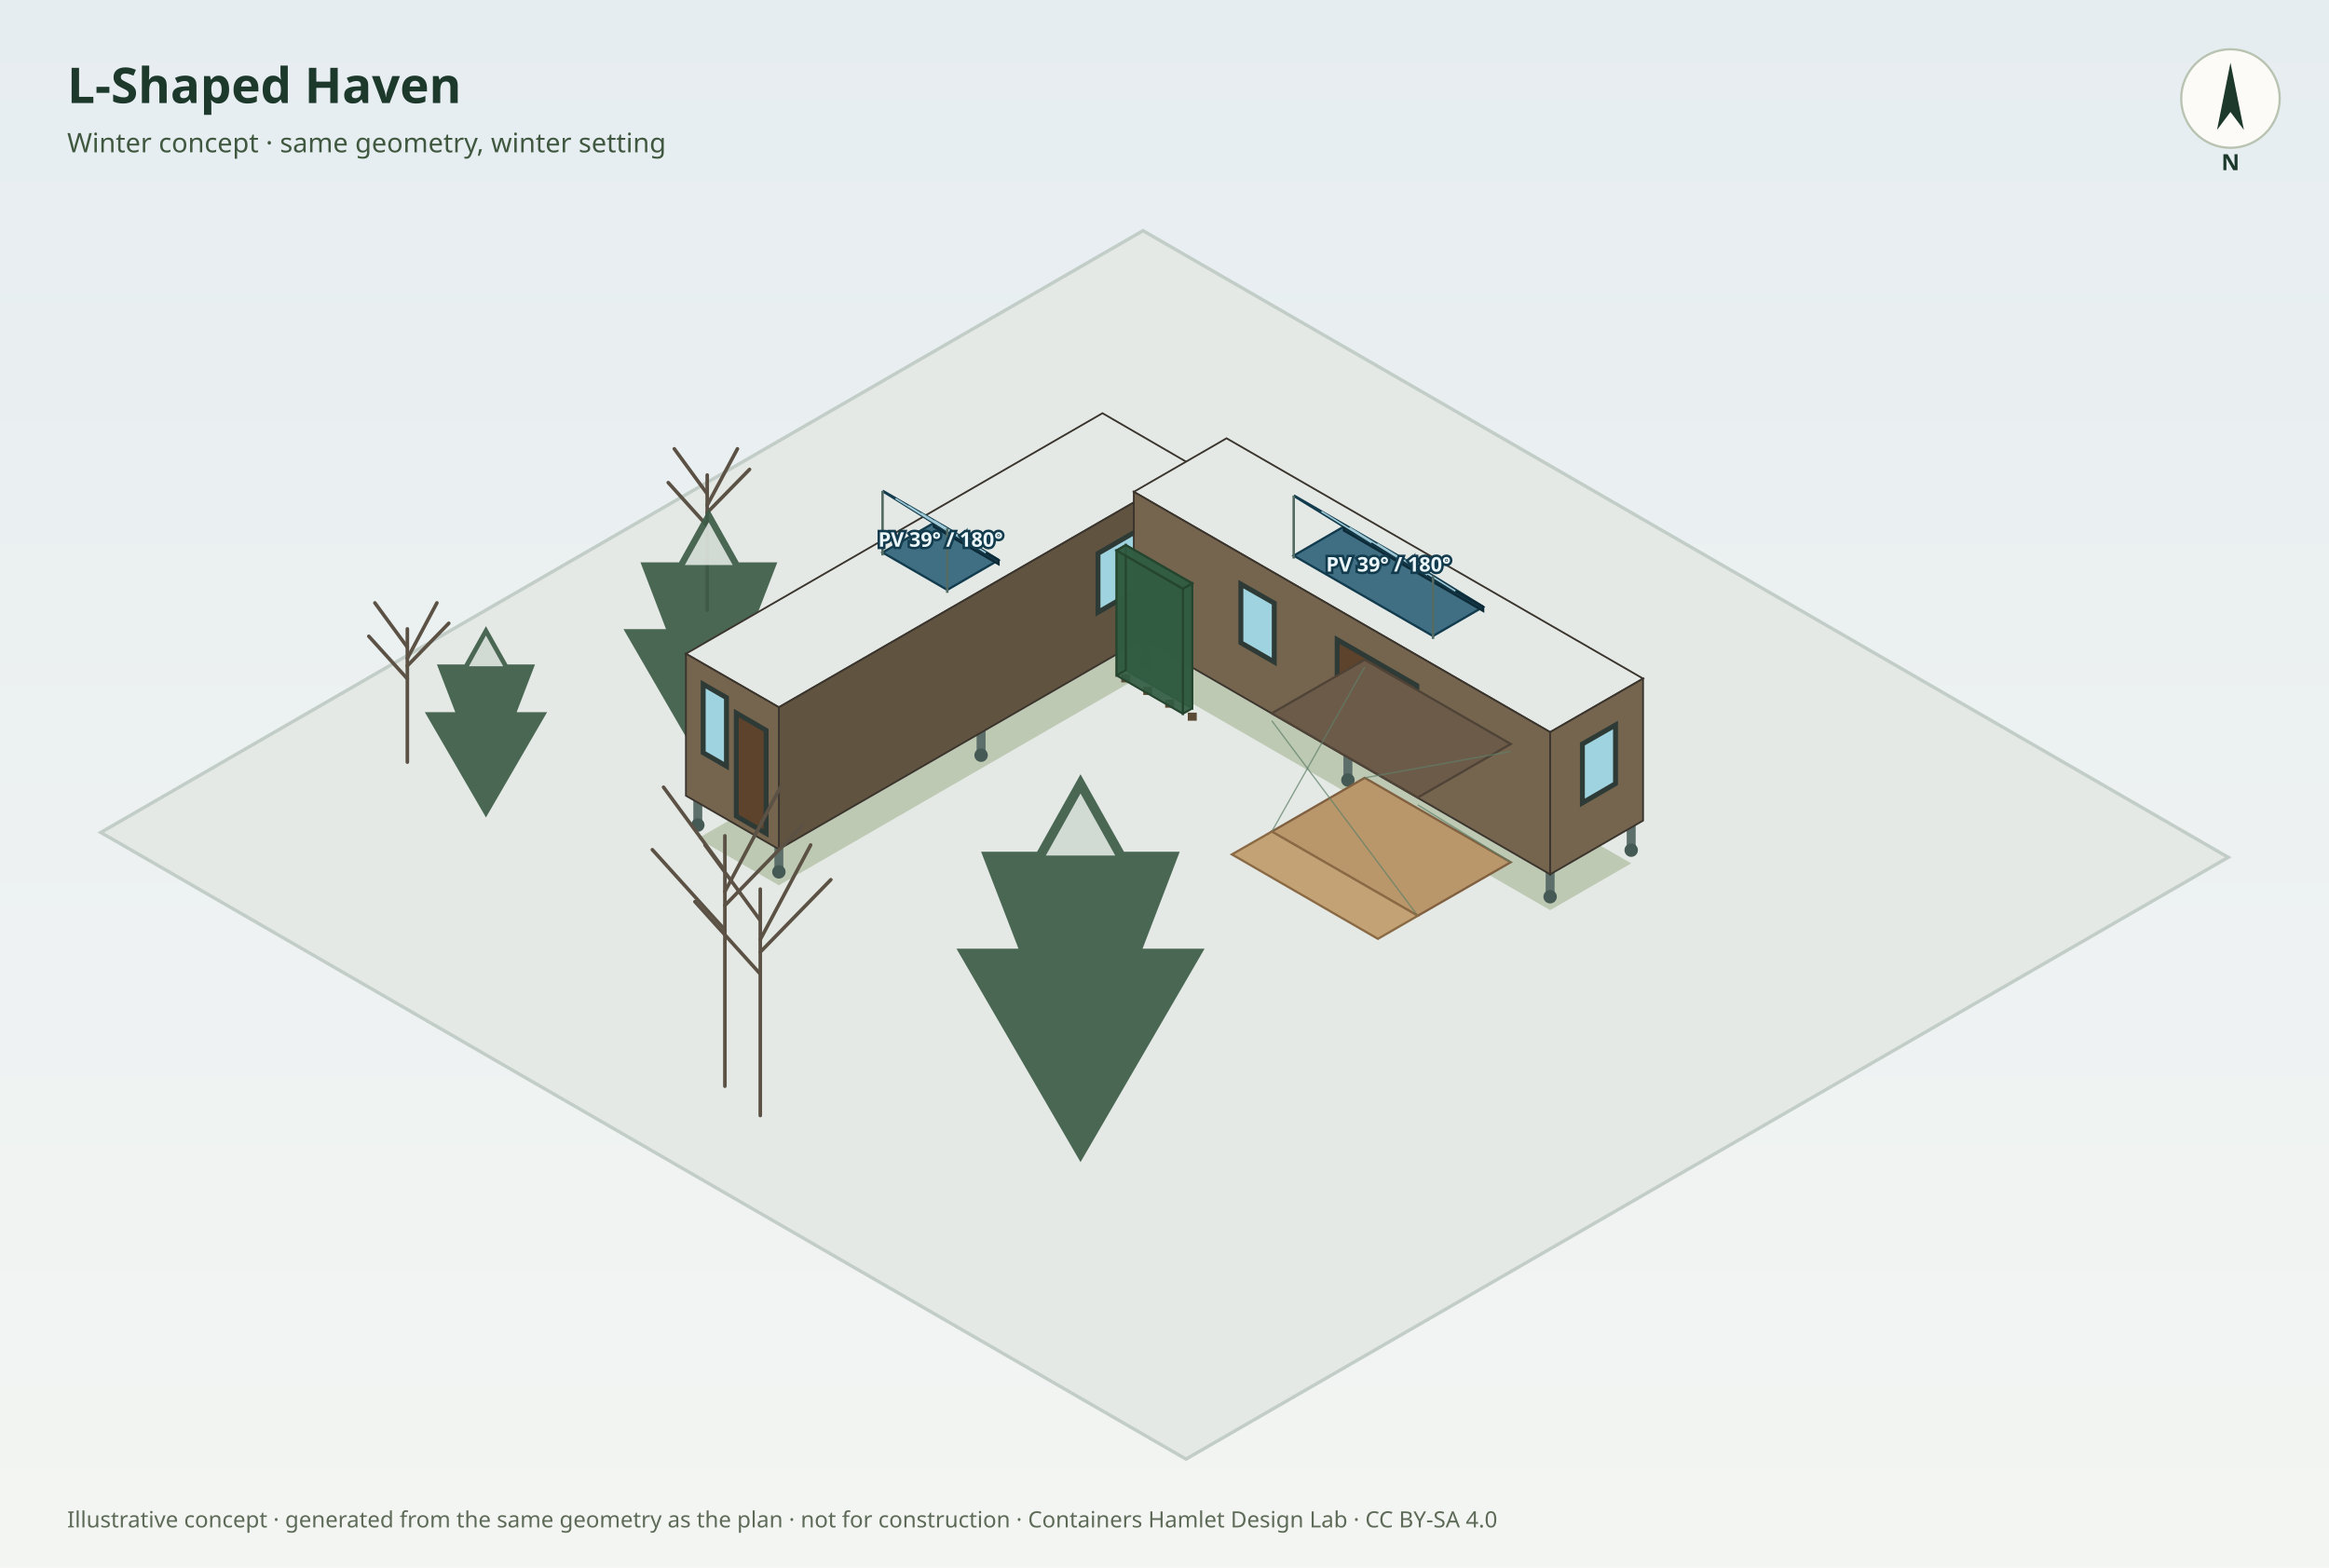
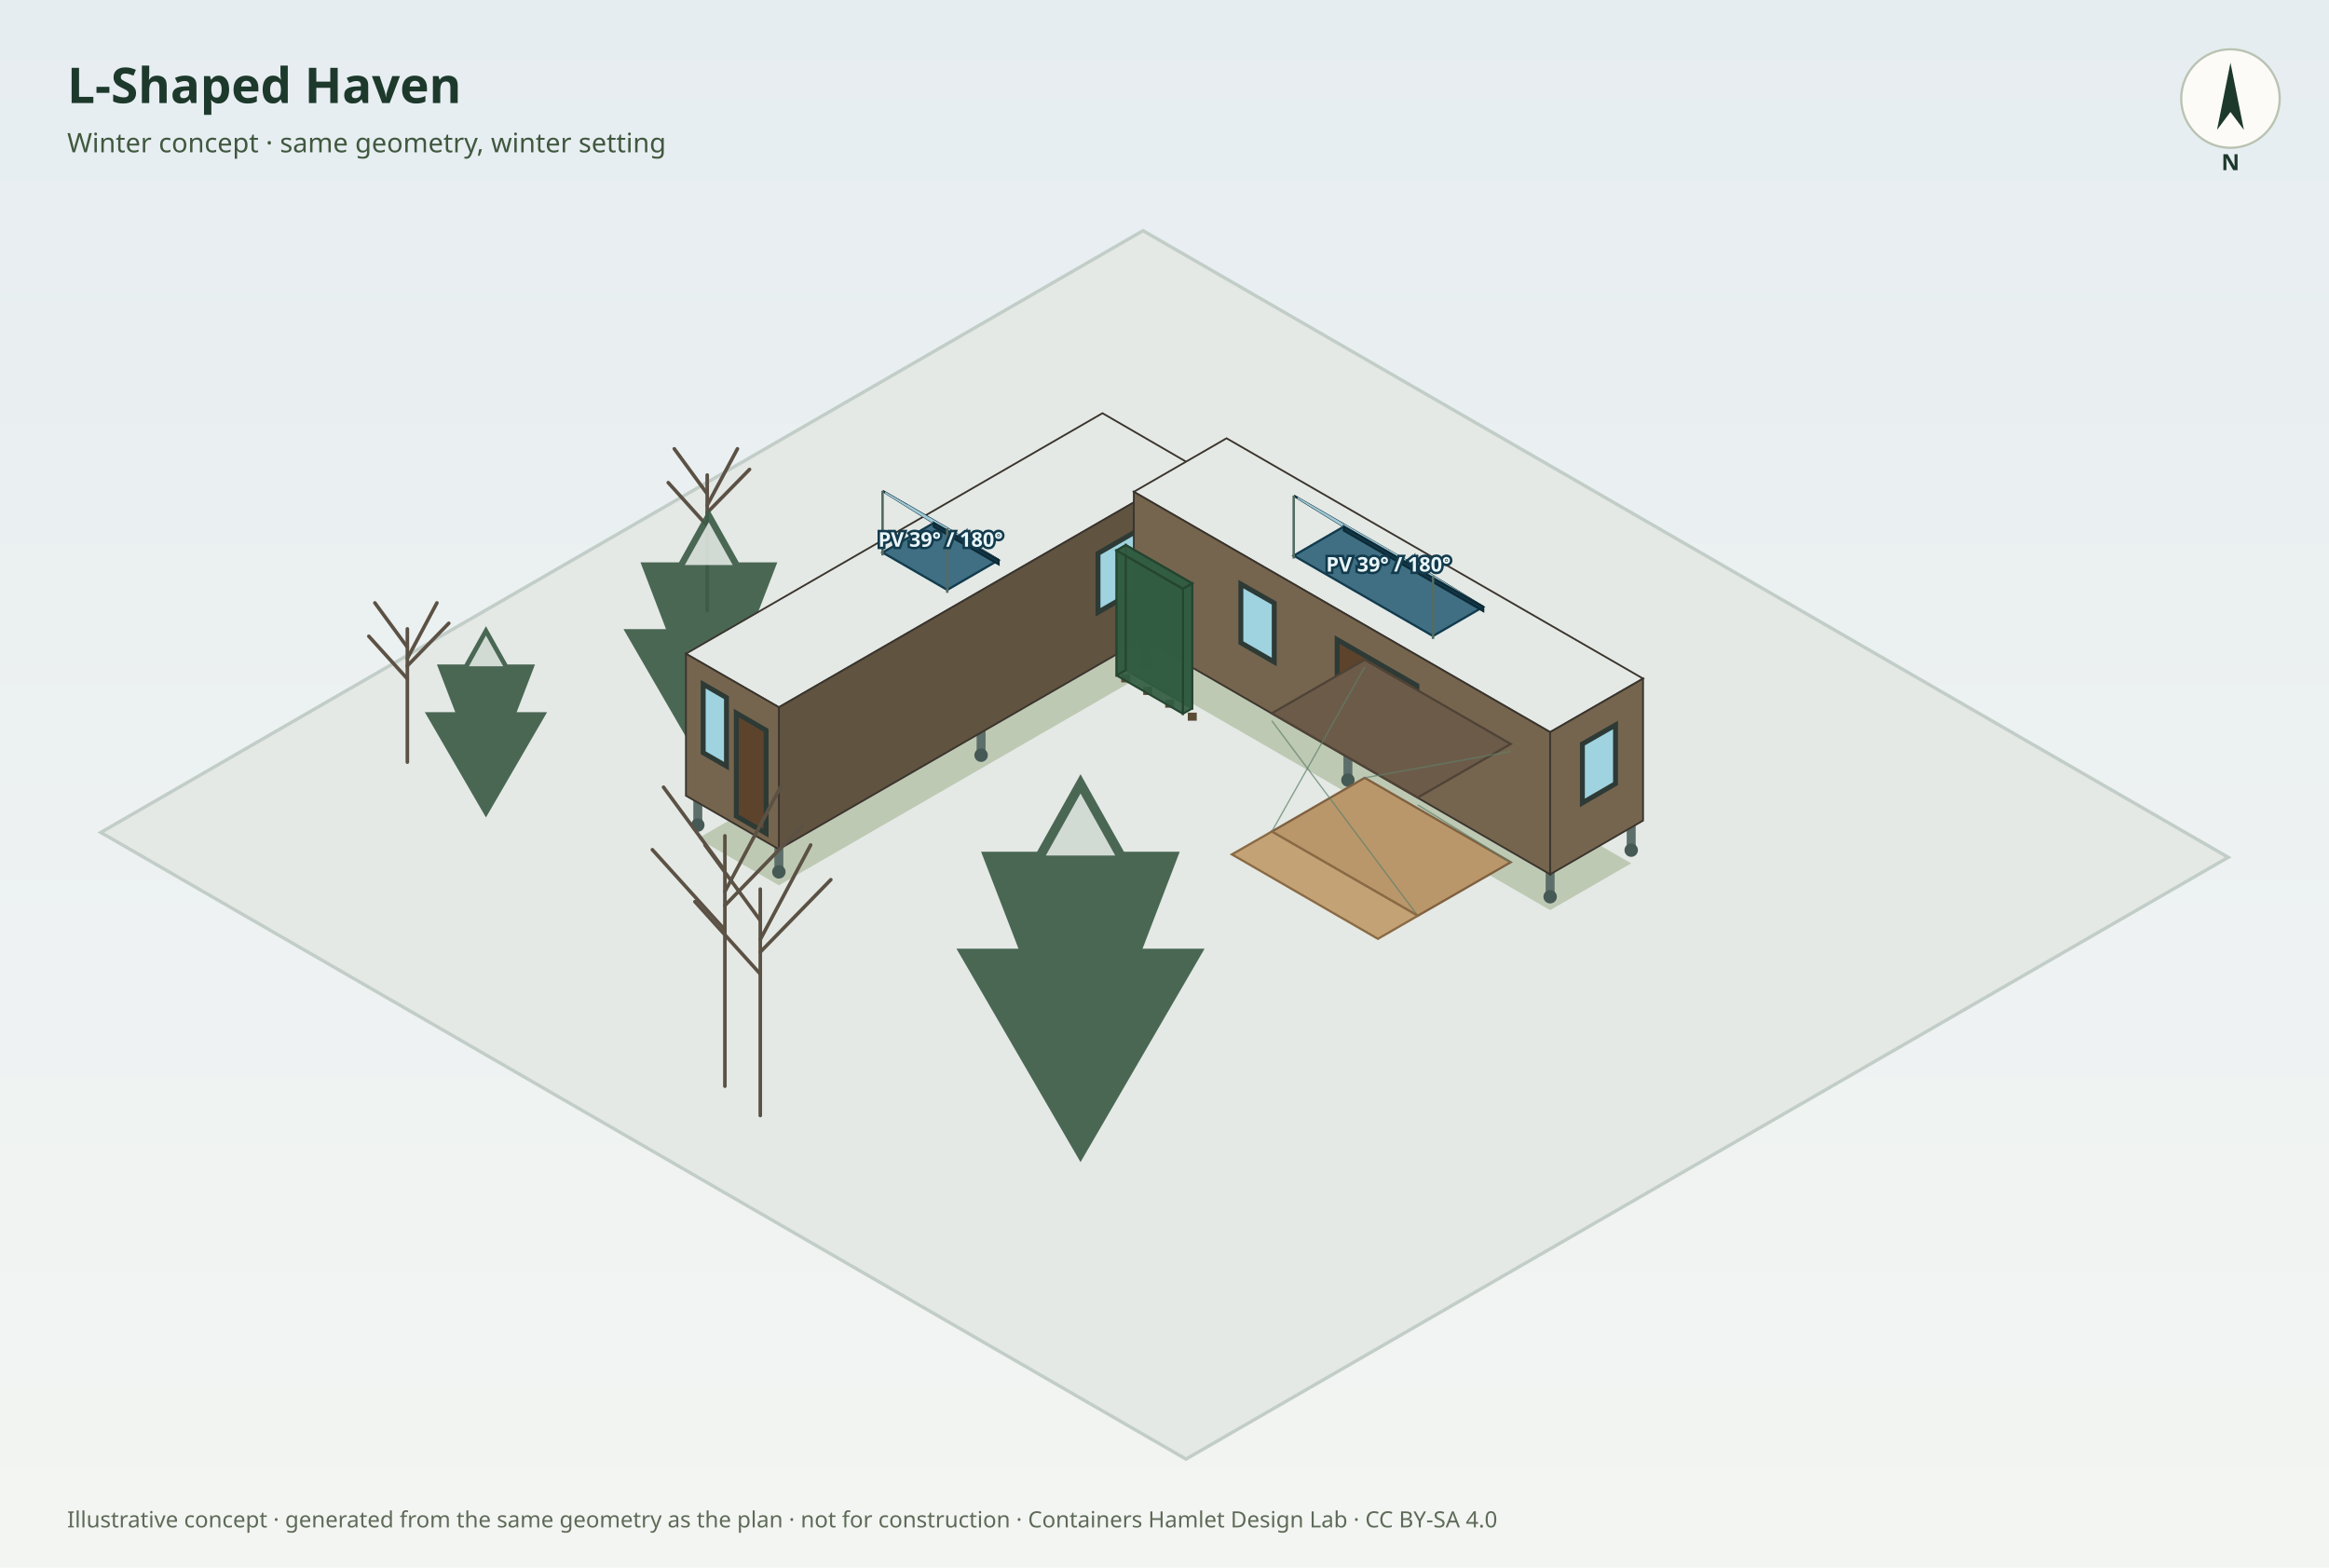
<svg xmlns="http://www.w3.org/2000/svg" viewBox="0 0 1040 700" role="img" aria-labelledby="concept-l-shaped-haven-winter-t concept-l-shaped-haven-winter-d">
  <defs>
    <linearGradient id="concept-l-shaped-haven-winter-sky" x1="0" y1="0" x2="0" y2="1">
      <stop offset="0" stop-color="#e6edf1" />
      <stop offset="1" stop-color="#f3f5f2" />
    </linearGradient>
  </defs>
  <rect width="1040" height="700" fill="url(#concept-l-shaped-haven-winter-sky)" />
  <path d="M510.4 103L995 382.8L529.6 651.5L45 371.7Z" fill="#e4e9e5" stroke="#c2cdc8" stroke-width="1.5" />
  <g stroke="#5b5144" stroke-width="1.6" stroke-linecap="round">
    <path d="M181.9 340.3L181.9 280.8" />
    <path d="M181.9 303.1L164.7 284.1" />
    <path d="M181.9 297.3L200.4 278.3" />
    <path d="M181.9 289L167.4 269.2" />
    <path d="M181.9 294L195.1 269.2" />
  </g>
  <g stroke="#5b5144" stroke-width="1.6" stroke-linecap="round">
    <path d="M315.8 272.6L315.8 212.1" />
    <path d="M315.8 234.8L298.4 215.5" />
    <path d="M315.8 228.9L334.7 209.6" />
    <path d="M315.8 220.5L301.1 200.4" />
    <path d="M315.8 225.6L329.3 200.4" />
  </g>
  <g fill="#3d5d48" fill-opacity="0.92">
    <path d="M217 365L244.3 318L230.7 318L238.9 296.7L226.6 296.7L217 279.6L207.4 296.7L195.1 296.7L203.3 318L189.7 318Z" />
  </g>
  <g fill="#f4f6f3" fill-opacity="0.8">
    <path d="M217 283.8l7.7 13.7l-15.3 0Z" />
  </g>
  <g fill="#3d5d48" fill-opacity="0.92">
    <path d="M316.5 346.6L354.7 280.9L335.6 280.9L347.1 251.1L329.9 251.1L316.5 227.2L303.2 251.1L286 251.1L297.4 280.9L278.4 280.9Z" />
  </g>
  <g fill="#f4f6f3" fill-opacity="0.8">
    <path d="M316.5 233.2l10.7 19.1l-21.4 0Z" />
  </g>
  <path d="M537.8 266.4 539.6 267.4 510 284.5 508.2 283.5Z" fill="#9ab886" fill-opacity="0.3" stroke="#4f7d64" stroke-width="0.8" />
  <path d="M537.8 202.9 539.6 203.9 510 221 508.2 220Z" fill="#6f9d5b" fill-opacity="0.28" stroke="#4f7d64" stroke-width="0.8" />
  <path d="M537.8 266.4L537.8 202.9" stroke="#4f7d64" stroke-width="0.9" />
  <path d="M539.6 267.4L539.6 203.9" stroke="#4f7d64" stroke-width="0.9" />
  <path d="M510 284.5L510 221" stroke="#4f7d64" stroke-width="0.9" />
  <path d="M508.2 283.5L508.2 220" stroke="#4f7d64" stroke-width="0.9" />
  <path d="M528.4 291 347.8 395.3 311.6 374.4 492.3 270.2Z" fill="#9eae8d" fill-opacity="0.55" />
  <line x1="528.4" y1="285" x2="528.4" y2="271.9" stroke="#5d6f6a" stroke-width="4" />
  <circle cx="528.4" cy="285" r="3" fill="#455955" />
  <line x1="347.8" y1="389.3" x2="347.8" y2="376.2" stroke="#5d6f6a" stroke-width="4" />
  <circle cx="347.8" cy="389.3" r="3" fill="#455955" />
  <line x1="311.6" y1="368.4" x2="311.6" y2="355.3" stroke="#5d6f6a" stroke-width="4" />
  <circle cx="311.6" cy="368.4" r="3" fill="#455955" />
  <line x1="492.3" y1="264.2" x2="492.3" y2="251" stroke="#5d6f6a" stroke-width="4" />
  <circle cx="492.3" cy="264.2" r="3" fill="#455955" />
  <line x1="438.1" y1="337.2" x2="438.1" y2="324" stroke="#5d6f6a" stroke-width="4" />
  <circle cx="438.1" cy="337.2" r="3" fill="#455955" />
  <line x1="401.9" y1="316.3" x2="401.9" y2="303.2" stroke="#5d6f6a" stroke-width="4" />
  <circle cx="401.9" cy="316.3" r="3" fill="#455955" />
  <path d="M533.7 208.5 347.8 315.8 306.3 291.9 492.3 184.5Z" fill="#e4e9e5" stroke="#3a342d" stroke-width="0.8" />
  <path d="M533.7 271.9 347.8 379.2 347.8 315.8 533.7 208.5Z" fill="#605340" stroke="#3a342d" stroke-width="0.8" />
  <path d="M347.8 379.2 306.3 355.3 306.3 291.9 347.8 315.8Z" fill="#75654e" stroke="#3a342d" stroke-width="0.8" />
  <path d="M508.1 263.1 490.3 273.4 490.3 247.1 508.1 236.8Z" fill="#9fd3e0" stroke="#2d3a35" stroke-width="2.2" />
  <path d="M342.1 372.1 328.8 364.4 328.8 318.4 342.1 326.1Z" fill="#5d432c" stroke="#2d3a35" stroke-width="2.2" />
  <path d="M324.4 342.1 314 336.1 314 305.5 324.4 311.5Z" fill="#9fd3e0" stroke="#2d3a35" stroke-width="2.2" />
  <path d="M445.9 250.1 417 233.5 394.1 246.7 423 263.4Z" fill="#245a73" fill-opacity="0.85" stroke="#123b4d" stroke-width="1" />
-   <path d="M445.9 250.1 417 233.5 394.1 219.2 423 235.9Z" fill="#2f6d88" fill-opacity="0.9" stroke="#123b4d" stroke-width="1.2" />
+   <path d="M445.9 250.1 417 233.5 394.1 219.2 423 235.9Z" fill="#123b4d" stroke="#0d2a36" stroke-width="1" />
+   <path d="M444.8 249.4 436.2 244.5 414.5 231.1 423.1 236Z" fill="#2f6d88" stroke="#9fc9d6" stroke-width="0.65" />
+   <path d="M435.1 243.9 426.6 238.9 404.9 225.5 413.5 230.5Z" fill="#245a73" stroke="#9fc9d6" stroke-width="0.65" />
+   <path d="M425.5 238.3 416.9 233.4 395.2 219.9 403.8 224.9Z" fill="#2f6d88" stroke="#9fc9d6" stroke-width="0.65" />
  <path d="M445.9 250.1 417 233.5 417 235.2 445.9 251.9Z" fill="#123b4d" stroke="#0d2a36" stroke-width="1" />
-   <line x1="440.2" y1="246.8" x2="417.2" y2="232.6" stroke="#9fc9d6" stroke-width="0.7" />
-   <line x1="434.4" y1="243.5" x2="411.4" y2="229.2" stroke="#9fc9d6" stroke-width="0.7" />
-   <line x1="428.6" y1="240.1" x2="405.6" y2="225.9" stroke="#9fc9d6" stroke-width="0.7" />
-   <line x1="422.8" y1="236.8" x2="399.9" y2="222.6" stroke="#9fc9d6" stroke-width="0.7" />
  <line x1="394.1" y1="248" x2="394.1" y2="219.2" stroke="#536b63" stroke-width="1.1" />
  <line x1="423" y1="264.7" x2="423" y2="235.9" stroke="#536b63" stroke-width="1.1" />
  <text x="420" y="244.1" text-anchor="middle" font-family="system-ui, sans-serif" font-size="9" font-weight="800" fill="#eaf6f9" stroke="#123b4d" stroke-width="2.2" paint-order="stroke">PV 39° / 180°</text>
  <path d="M547.7 281.3 728.4 385.5 692.2 406.4 511.6 302.1Z" fill="#9eae8d" fill-opacity="0.55" />
  <line x1="547.7" y1="275.3" x2="547.7" y2="262.1" stroke="#5d6f6a" stroke-width="4" />
  <circle cx="547.7" cy="275.3" r="3" fill="#455955" />
  <line x1="728.4" y1="379.6" x2="728.4" y2="366.4" stroke="#5d6f6a" stroke-width="4" />
  <circle cx="728.4" cy="379.6" r="3" fill="#455955" />
  <line x1="692.2" y1="400.4" x2="692.2" y2="387.3" stroke="#5d6f6a" stroke-width="4" />
  <circle cx="692.2" cy="400.4" r="3" fill="#455955" />
  <line x1="511.6" y1="296.1" x2="511.6" y2="283" stroke="#5d6f6a" stroke-width="4" />
  <circle cx="511.6" cy="296.1" r="3" fill="#455955" />
  <line x1="638.1" y1="327.4" x2="638.1" y2="314.3" stroke="#5d6f6a" stroke-width="4" />
  <circle cx="638.1" cy="327.4" r="3" fill="#455955" />
  <line x1="601.9" y1="348.3" x2="601.9" y2="335.1" stroke="#5d6f6a" stroke-width="4" />
  <circle cx="601.9" cy="348.3" r="3" fill="#455955" />
  <path d="M547.7 195.7 733.7 303 692.2 326.9 506.3 219.6Z" fill="#e4e9e5" stroke="#3a342d" stroke-width="0.8" />
  <path d="M506.3 283 692.2 390.4 692.2 326.9 506.3 219.6Z" fill="#75654e" stroke="#3a342d" stroke-width="0.8" />
  <path d="M733.7 366.4 692.2 390.4 692.2 326.9 733.7 303Z" fill="#75654e" stroke="#3a342d" stroke-width="0.8" />
  <path d="M597.1 331.5 632.7 352.1 632.7 306.1 597.1 285.6Z" fill="#5d432c" stroke="#2d3a35" stroke-width="2.2" />
  <path d="M554.1 287 569 295.6 569 269.3 554.1 260.8Z" fill="#9fd3e0" stroke="#2d3a35" stroke-width="2.2" />
  <path d="M721.4 349.9 706.6 358.5 706.6 332.2 721.4 323.7Z" fill="#9fd3e0" stroke="#2d3a35" stroke-width="2.2" />
  <path d="M662.3 271 600.1 235.1 577.7 248.1 639.9 284Z" fill="#245a73" fill-opacity="0.85" stroke="#123b4d" stroke-width="1" />
-   <path d="M662.3 271 600.1 235.1 577.7 221.3 639.9 257.2Z" fill="#2f6d88" fill-opacity="0.9" stroke="#123b4d" stroke-width="1.2" />
+   <path d="M662.3 271 600.1 235.1 577.7 221.3 639.9 257.2Z" fill="#123b4d" stroke="#0d2a36" stroke-width="1" />
+   <path d="M660.5 270 642.1 259.3 620.9 246.2 639.4 256.9Z" fill="#2f6d88" stroke="#9fc9d6" stroke-width="0.65" />
+   <path d="M639.8 258 621.3 247.4 600.2 234.3 618.7 244.9Z" fill="#245a73" stroke="#9fc9d6" stroke-width="0.65" />
+   <path d="M619.1 246.1 600.6 235.4 579.4 222.3 597.9 233Z" fill="#2f6d88" stroke="#9fc9d6" stroke-width="0.65" />
  <path d="M662.3 271 600.1 235.1 600.1 236.9 662.3 272.8Z" fill="#123b4d" stroke="#0d2a36" stroke-width="1" />
-   <line x1="649.9" y1="263.9" x2="627.5" y2="250" stroke="#9fc9d6" stroke-width="0.7" />
-   <line x1="637.4" y1="256.7" x2="615" y2="242.8" stroke="#9fc9d6" stroke-width="0.7" />
-   <line x1="625" y1="249.5" x2="602.6" y2="235.6" stroke="#9fc9d6" stroke-width="0.7" />
-   <line x1="612.5" y1="242.3" x2="590.1" y2="228.4" stroke="#9fc9d6" stroke-width="0.7" />
  <line x1="577.7" y1="249.4" x2="577.7" y2="221.3" stroke="#536b63" stroke-width="1.1" />
  <line x1="639.9" y1="285.3" x2="639.9" y2="257.2" stroke="#536b63" stroke-width="1.1" />
  <text x="620" y="255.2" text-anchor="middle" font-family="system-ui, sans-serif" font-size="9" font-weight="800" fill="#eaf6f9" stroke="#123b4d" stroke-width="2.2" paint-order="stroke">PV 39° / 180°</text>
  <path d="M609.4 347.3 674.6 385 633.1 408.9 567.9 371.3Z" fill="#b9976a" stroke="#806040" stroke-width="1" />
  <path d="M609.4 294.6 674.6 332.2 633.1 356.1 567.9 318.5Z" fill="#6d5b49" stroke="#4f4337" stroke-width="1" />
  <path d="M609.4 347.3L674.6 335.5" stroke="#5e8069" stroke-width="0.6" stroke-opacity="0.7" />
  <path d="M674.6 385L633.1 359.4" stroke="#5e8069" stroke-width="0.6" stroke-opacity="0.7" />
  <path d="M633.1 408.9L567.9 321.8" stroke="#5e8069" stroke-width="0.6" stroke-opacity="0.7" />
  <path d="M567.9 371.3L609.4 297.8" stroke="#5e8069" stroke-width="0.6" stroke-opacity="0.7" />
  <path d="M567.9 371.3 633.1 408.9 615.3 419.2 550.1 381.5Z" fill="#c3a276" stroke="#8a6a44" stroke-width="1" />
  <line x1="502.7" y1="304.7" x2="502.7" y2="301.1" stroke="#5b4a35" stroke-width="4" />
  <line x1="512.5" y1="310.3" x2="512.5" y2="306.7" stroke="#5b4a35" stroke-width="4" />
  <line x1="522.3" y1="316" x2="522.3" y2="312.4" stroke="#5b4a35" stroke-width="4" />
  <line x1="532.4" y1="321.8" x2="532.4" y2="318.2" stroke="#5b4a35" stroke-width="4" />
  <path d="M502.7 299.2 532.4 316.3 532.4 260.5 502.7 243.4Z" fill="#315d43" fill-opacity="0.92" stroke="#25452f" stroke-width="0.9" />
  <path d="M532.4 316.3 528.2 318.7 528.2 262.9 532.4 260.5Z" fill="#315d43" fill-opacity="0.92" stroke="#25452f" stroke-width="0.9" />
  <path d="M528.2 318.7 498.6 301.6 498.6 245.8 528.2 262.9Z" fill="#315d43" fill-opacity="0.92" stroke="#25452f" stroke-width="0.9" />
  <path d="M498.6 301.6 502.7 299.2 502.7 243.4 498.6 245.8Z" fill="#315d43" fill-opacity="0.92" stroke="#25452f" stroke-width="0.9" />
  <path d="M502.7 243.4 532.4 260.5 528.2 262.9 498.6 245.8Z" fill="#315d43" fill-opacity="0.8" stroke="#25452f" stroke-width="1" />
  <g stroke="#5b5144" stroke-width="1.6" stroke-linecap="round">
    <path d="M339.5 498.1L339.5 397" />
    <path d="M339.5 434.9L310.3 402.6" />
    <path d="M339.5 425.1L371 392.8" />
    <path d="M339.5 411L314.8 377.3" />
    <path d="M339.5 419.5L362 377.3" />
  </g>
  <g fill="#3d5d48" fill-opacity="0.92">
    <path d="M482.5 518.9L537.9 423.6L510.2 423.6L526.8 380.3L501.9 380.3L482.5 345.7L463.1 380.3L438.1 380.3L454.8 423.6L427.1 423.6Z" />
  </g>
  <g fill="#f4f6f3" fill-opacity="0.8">
    <path d="M482.5 354.3l15.5 27.7l-31 0Z" />
  </g>
  <g stroke="#5b5144" stroke-width="1.6" stroke-linecap="round">
    <path d="M323.7 485L323.7 373.2" />
    <path d="M323.7 415.2L291.3 379.4" />
    <path d="M323.7 404.3L358.4 368.6" />
    <path d="M323.7 388.8L296.3 351.5" />
    <path d="M323.7 398.1L348.5 351.5" />
  </g>
  <text x="30" y="46" font-family="system-ui, sans-serif" font-size="22" font-weight="800" fill="#1d392c">L-Shaped Haven</text>
  <text x="30" y="68" font-family="system-ui, sans-serif" font-size="12" fill="#40583f">Winter concept · same geometry, winter setting</text>
  <g aria-hidden="true">
    <circle cx="996" cy="44" r="22" fill="#fffdf7" fill-opacity="0.9" stroke="#b9c3b2" />
    <path d="M996 28l6 30l-6 -8l-6 8z" fill="#1d392c" />
    <text x="996" y="76" text-anchor="middle" font-size="10" font-weight="700" font-family="system-ui, sans-serif" fill="#1d392c">N</text>
  </g>
  <text x="30" y="682" font-family="system-ui, sans-serif" font-size="10" fill="#5e6a58">Illustrative concept · generated from the same geometry as the plan · not for construction · Containers Hamlet Design Lab · CC BY-SA 4.0</text>
</svg>
